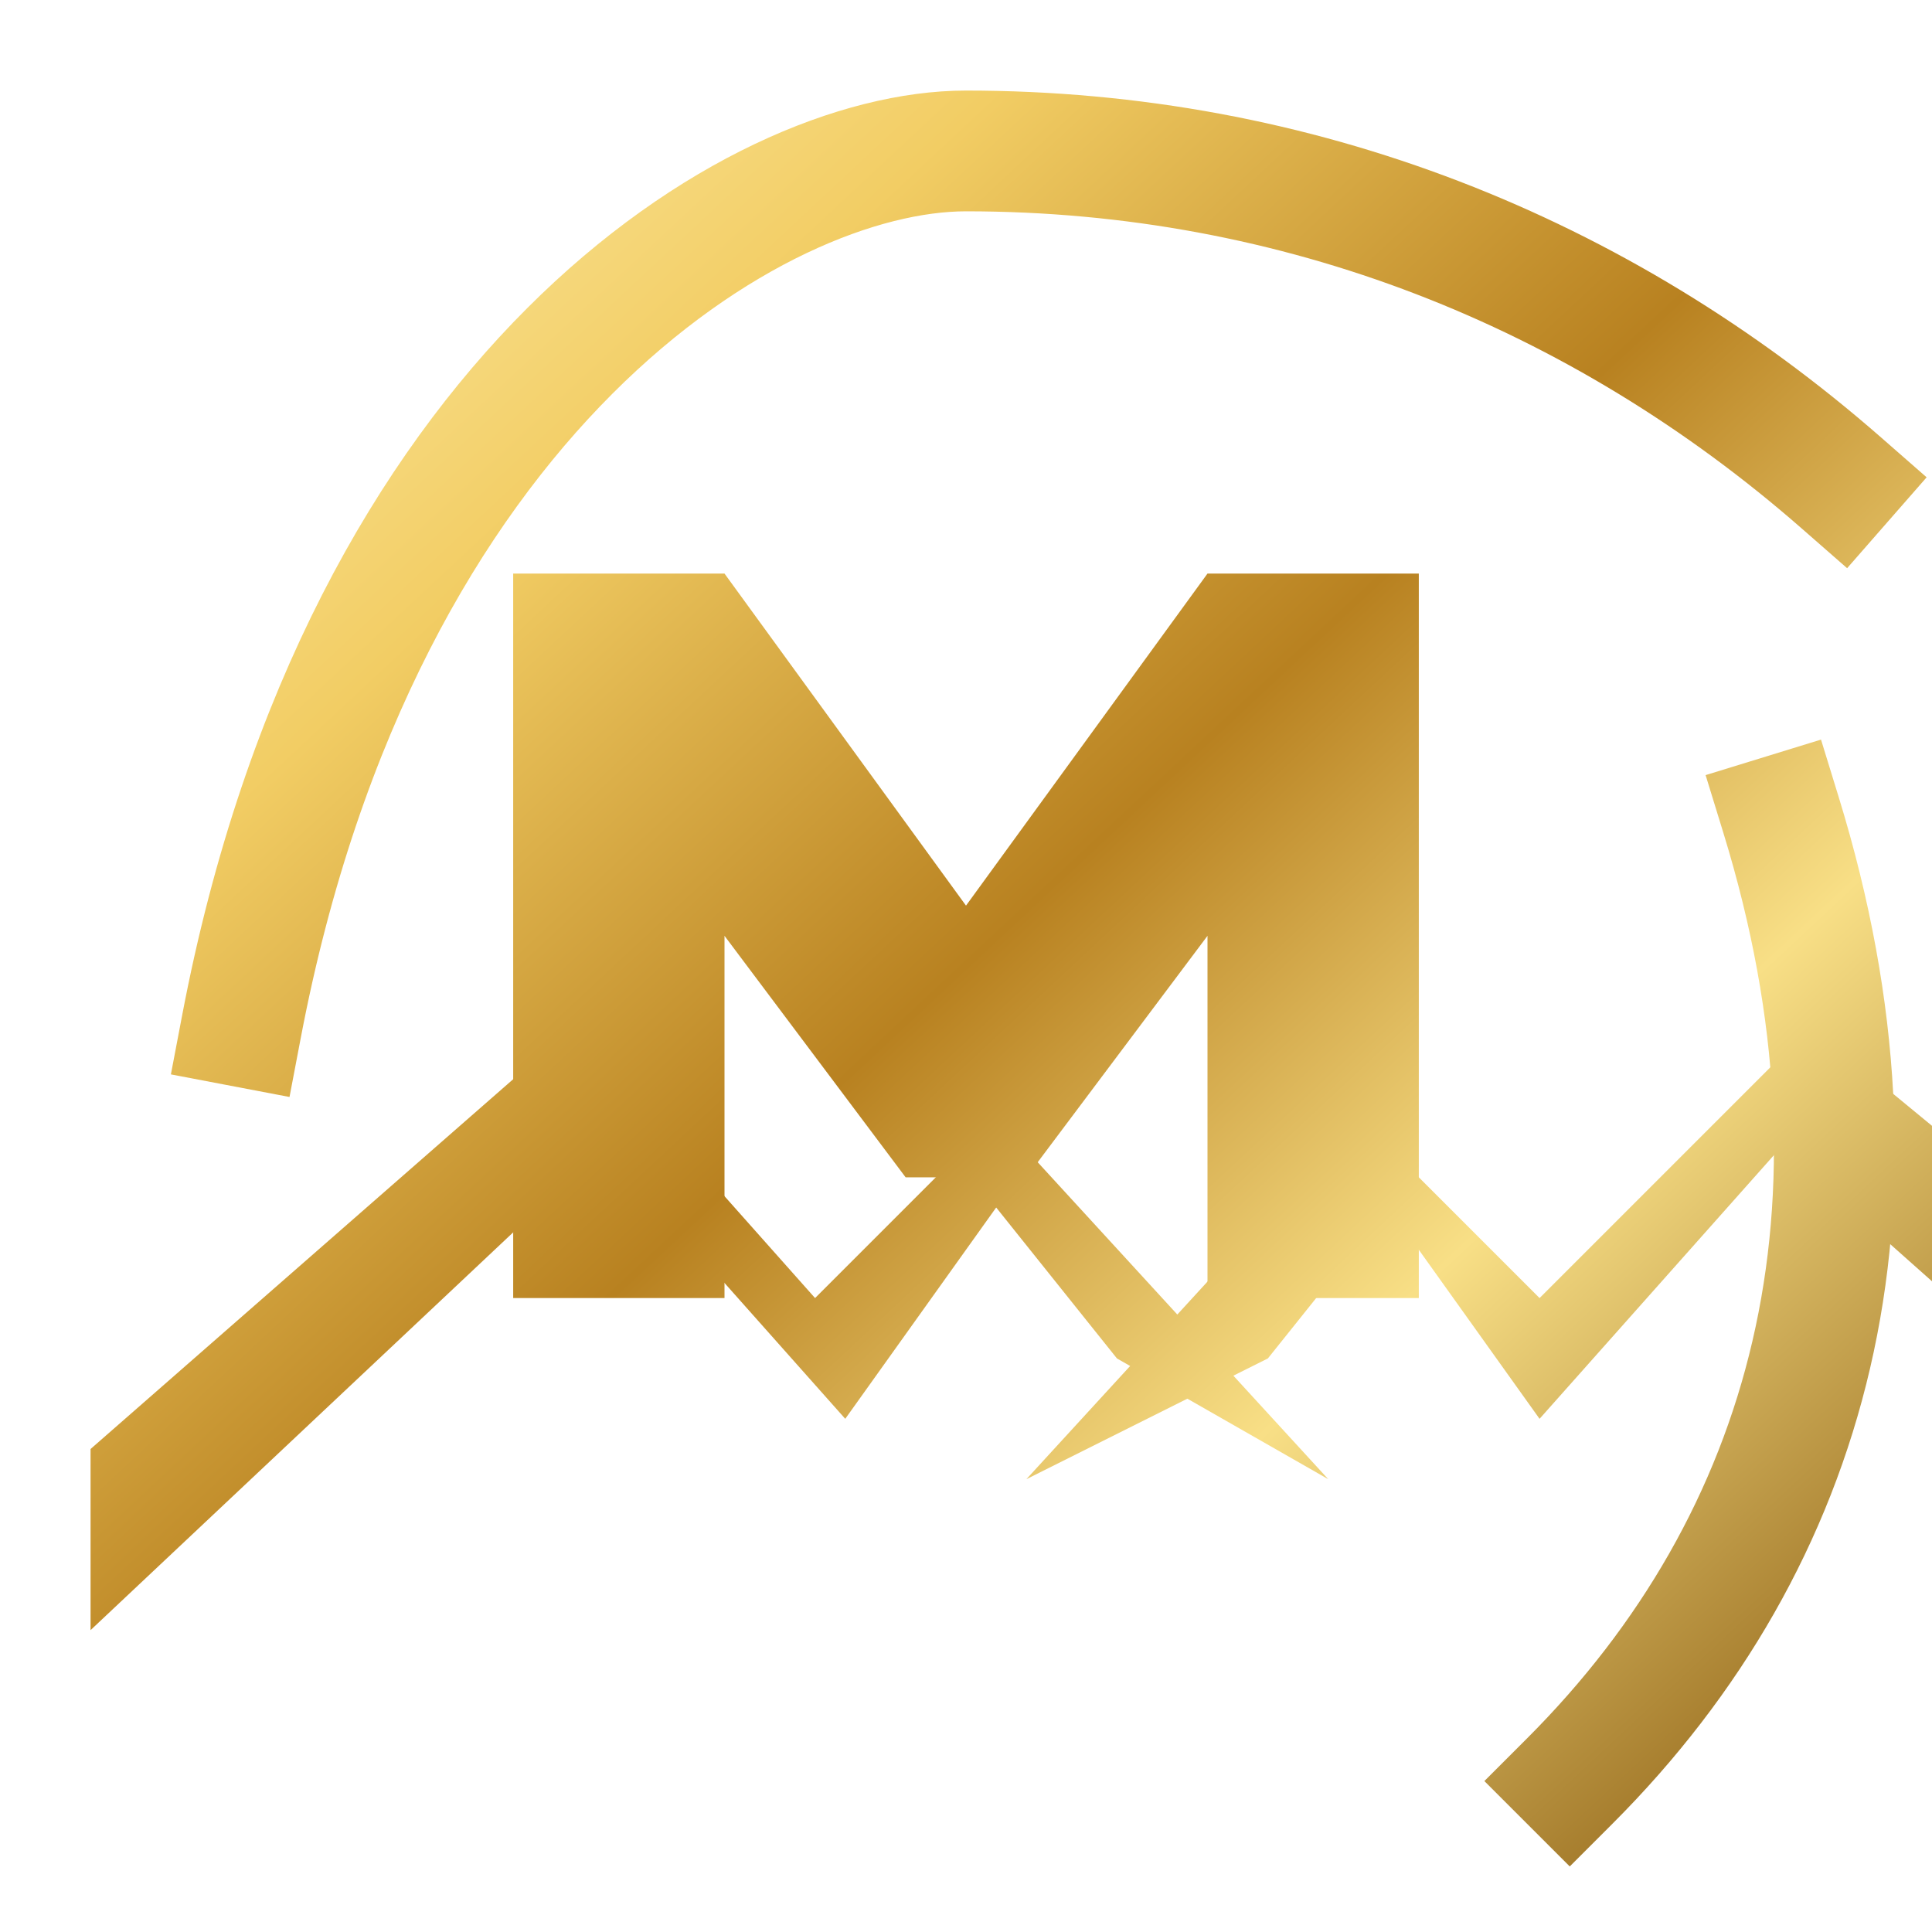
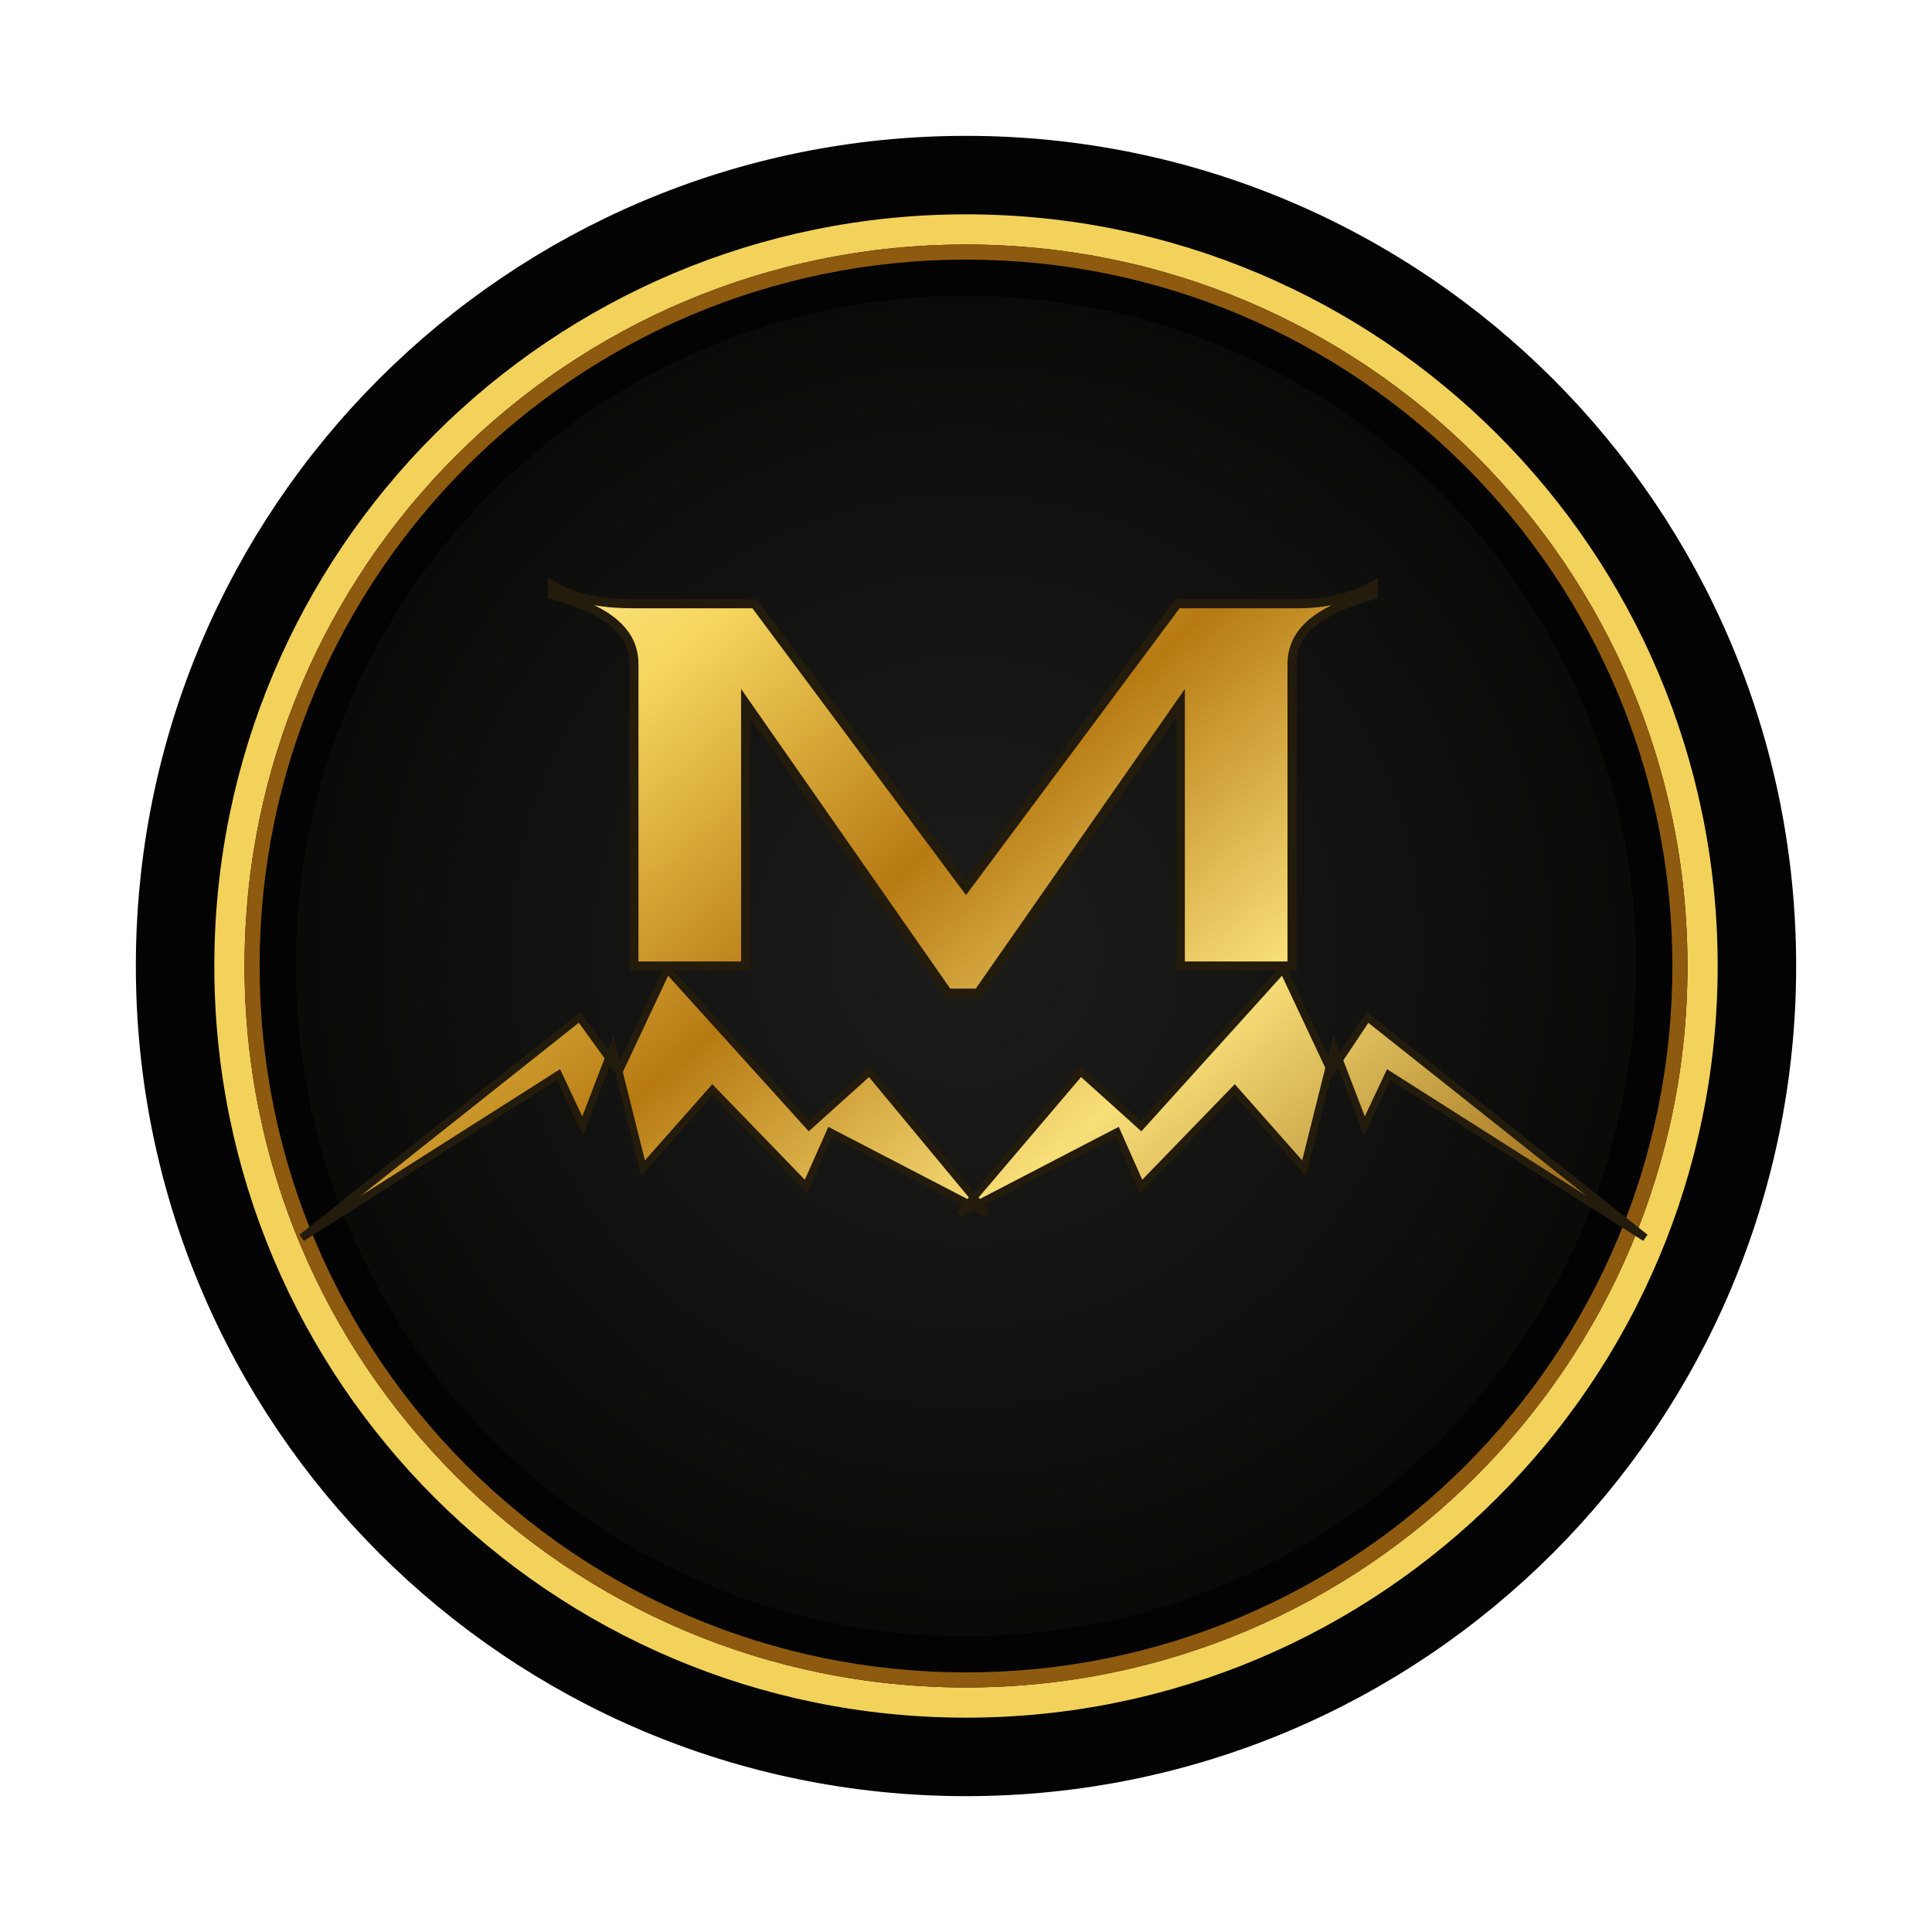
- <svg xmlns="http://www.w3.org/2000/svg" width="64" height="64" fill="none" viewBox="0 0 64 64">
+ <svg xmlns="http://www.w3.org/2000/svg" width="64" height="64" fill="none" viewBox="0 0 64 64" role="img" aria-labelledby="favicon-title">
  <defs>
-     <linearGradient id="gold" x1="4" x2="60" y1="2" y2="62" gradientUnits="userSpaceOnUse">
-       <stop stop-color="#fff3b8" />
-       <stop offset=".25" stop-color="#f2cd64" />
-       <stop offset=".5" stop-color="#b88120" />
-       <stop offset=".72" stop-color="#f8df86" />
-       <stop offset="1" stop-color="#8d5f12" />
+     <linearGradient id="gold" x1="18" x2="46" y1="14" y2="47" gradientUnits="userSpaceOnUse">
+       <stop stop-color="#fff2a8" />
+       <stop offset=".2" stop-color="#f6d65e" />
+       <stop offset=".44" stop-color="#b77a13" />
+       <stop offset=".68" stop-color="#f8df78" />
+       <stop offset="1" stop-color="#8e5a0b" />
    </linearGradient>
+     <radialGradient id="black-badge" cx="0" cy="0" r="1" gradientTransform="matrix(0 27 -27 0 32 31.5)" gradientUnits="userSpaceOnUse">
+       <stop stop-color="#1c1c1a" />
+       <stop offset=".58" stop-color="#10100f" />
+       <stop offset="1" stop-color="#050505" />
+     </radialGradient>
  </defs>
-   <path stroke="url(#gold)" stroke-linecap="square" stroke-width="4" d="M8 34C12 13 25 5 32 5c11 0 21 4 29 11m-2 11c4 13 1 24-7 32" />
-   <path fill="url(#gold)" d="M17 43V19h7l8 11 8-11h7v24h-7V31l-6 8h-4l-6-8v12h-7Z" />
-   <path fill="url(#gold)" d="m3 48 16-14 8 9 6-6 11 12-7-4-4-5-5 7-8-9L3 54v-6Zm31 1 11-12 6 6 9-9 17 14v6L59 38l-8 9-5-7-4 5-8 4Z" />
+   <circle cx="32" cy="32" r="27" fill="url(#black-badge)" />
+   <circle cx="32" cy="32" r="26" stroke="#030303" stroke-width="3" />
+   <circle cx="32" cy="32" r="24.4" stroke="#f3d25c" stroke-width="1" />
+   <circle cx="32" cy="32" r="23.6" stroke="#8d5a10" stroke-width=".6" />
+   <circle cx="32" cy="32" r="22.8" stroke="#030303" stroke-width="1.2" />
+   <path fill="url(#gold)" stroke="#231b0c" stroke-width=".3" d="M21 20h4l7 9.4 7-9.4h4c.9 0 1.8-.2 2.5-.6v.3c-1.8.5-2.7 1.2-2.7 2.3v10h-3.7v-8.7l-6.7 9.6h-1l-6.7-9.6V32H21V22c0-1.1-.9-1.8-2.7-2.3v-.3c.7.4 1.5.6 2.7.6Z" />
+   <path fill="url(#gold)" stroke="#231b0c" stroke-width=".25" d="m10 41 9.2-7.3 1.3 1.8 1.6-3.4 4.7 5.2 2-1.8 3.9 4.7-5.2-2.7-.8 1.8-3.1-3.2-2.3 2.6-1-4-1 2.6-.8-1.7L10 41Zm21.8-.8 4-4.7 2 1.8 4.7-5.2 1.6 3.4 1.2-1.8L54.5 41 46 35.6l-.8 1.7-1-2.6-1 4-2.3-2.6-3.1 3.2-.8-1.8-5.2 2.7Z" />
</svg>
